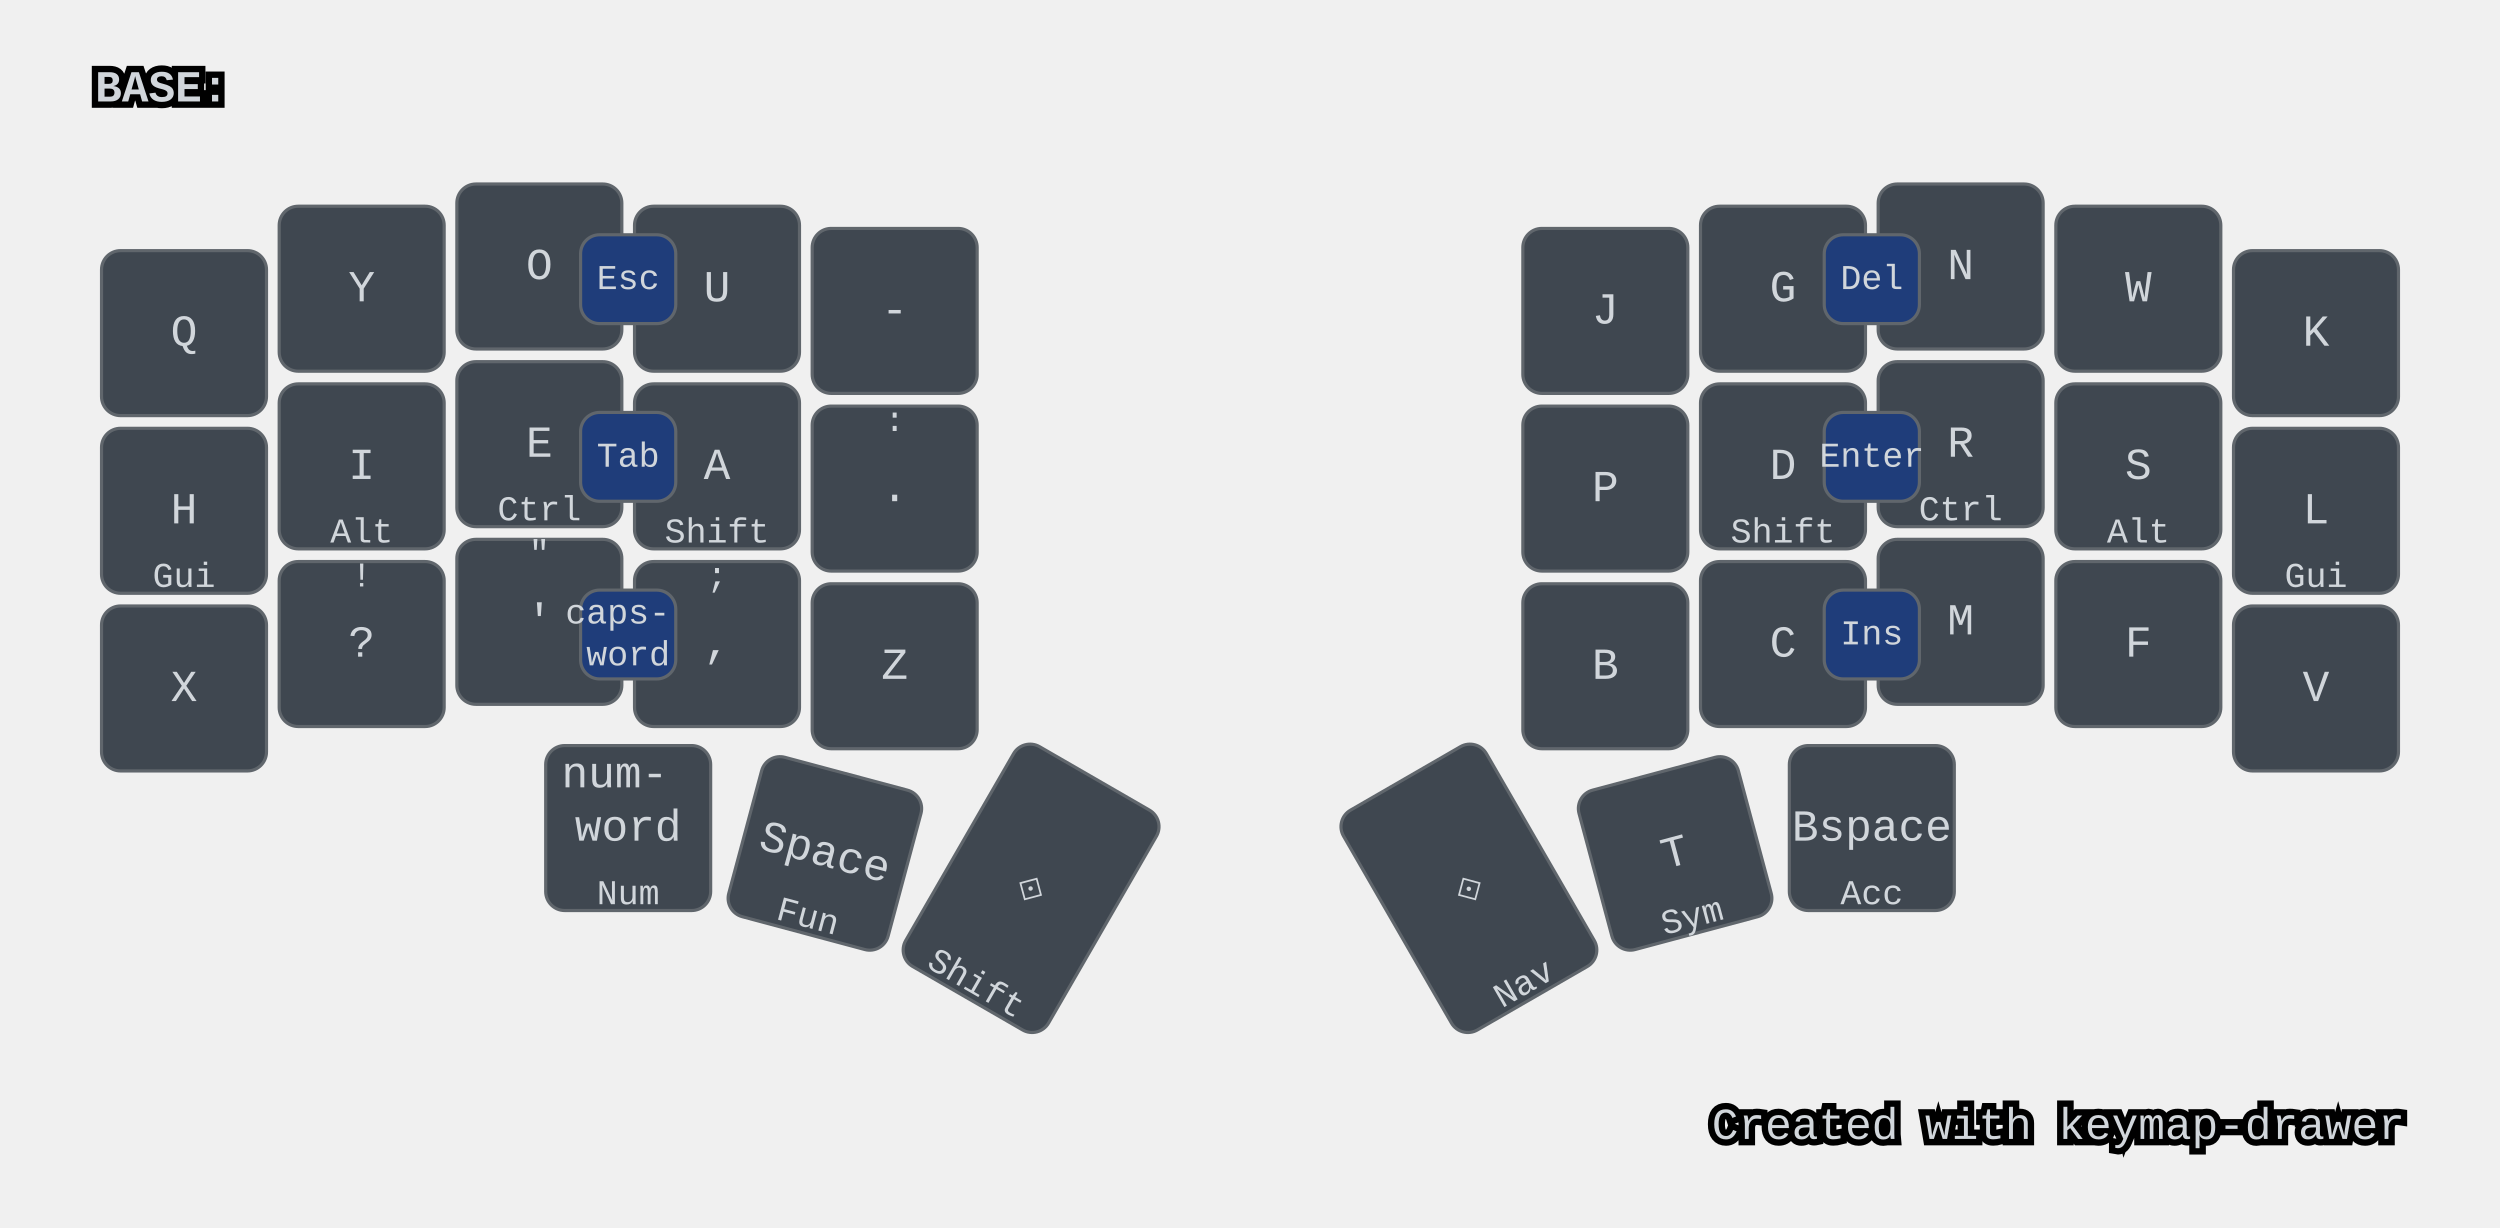
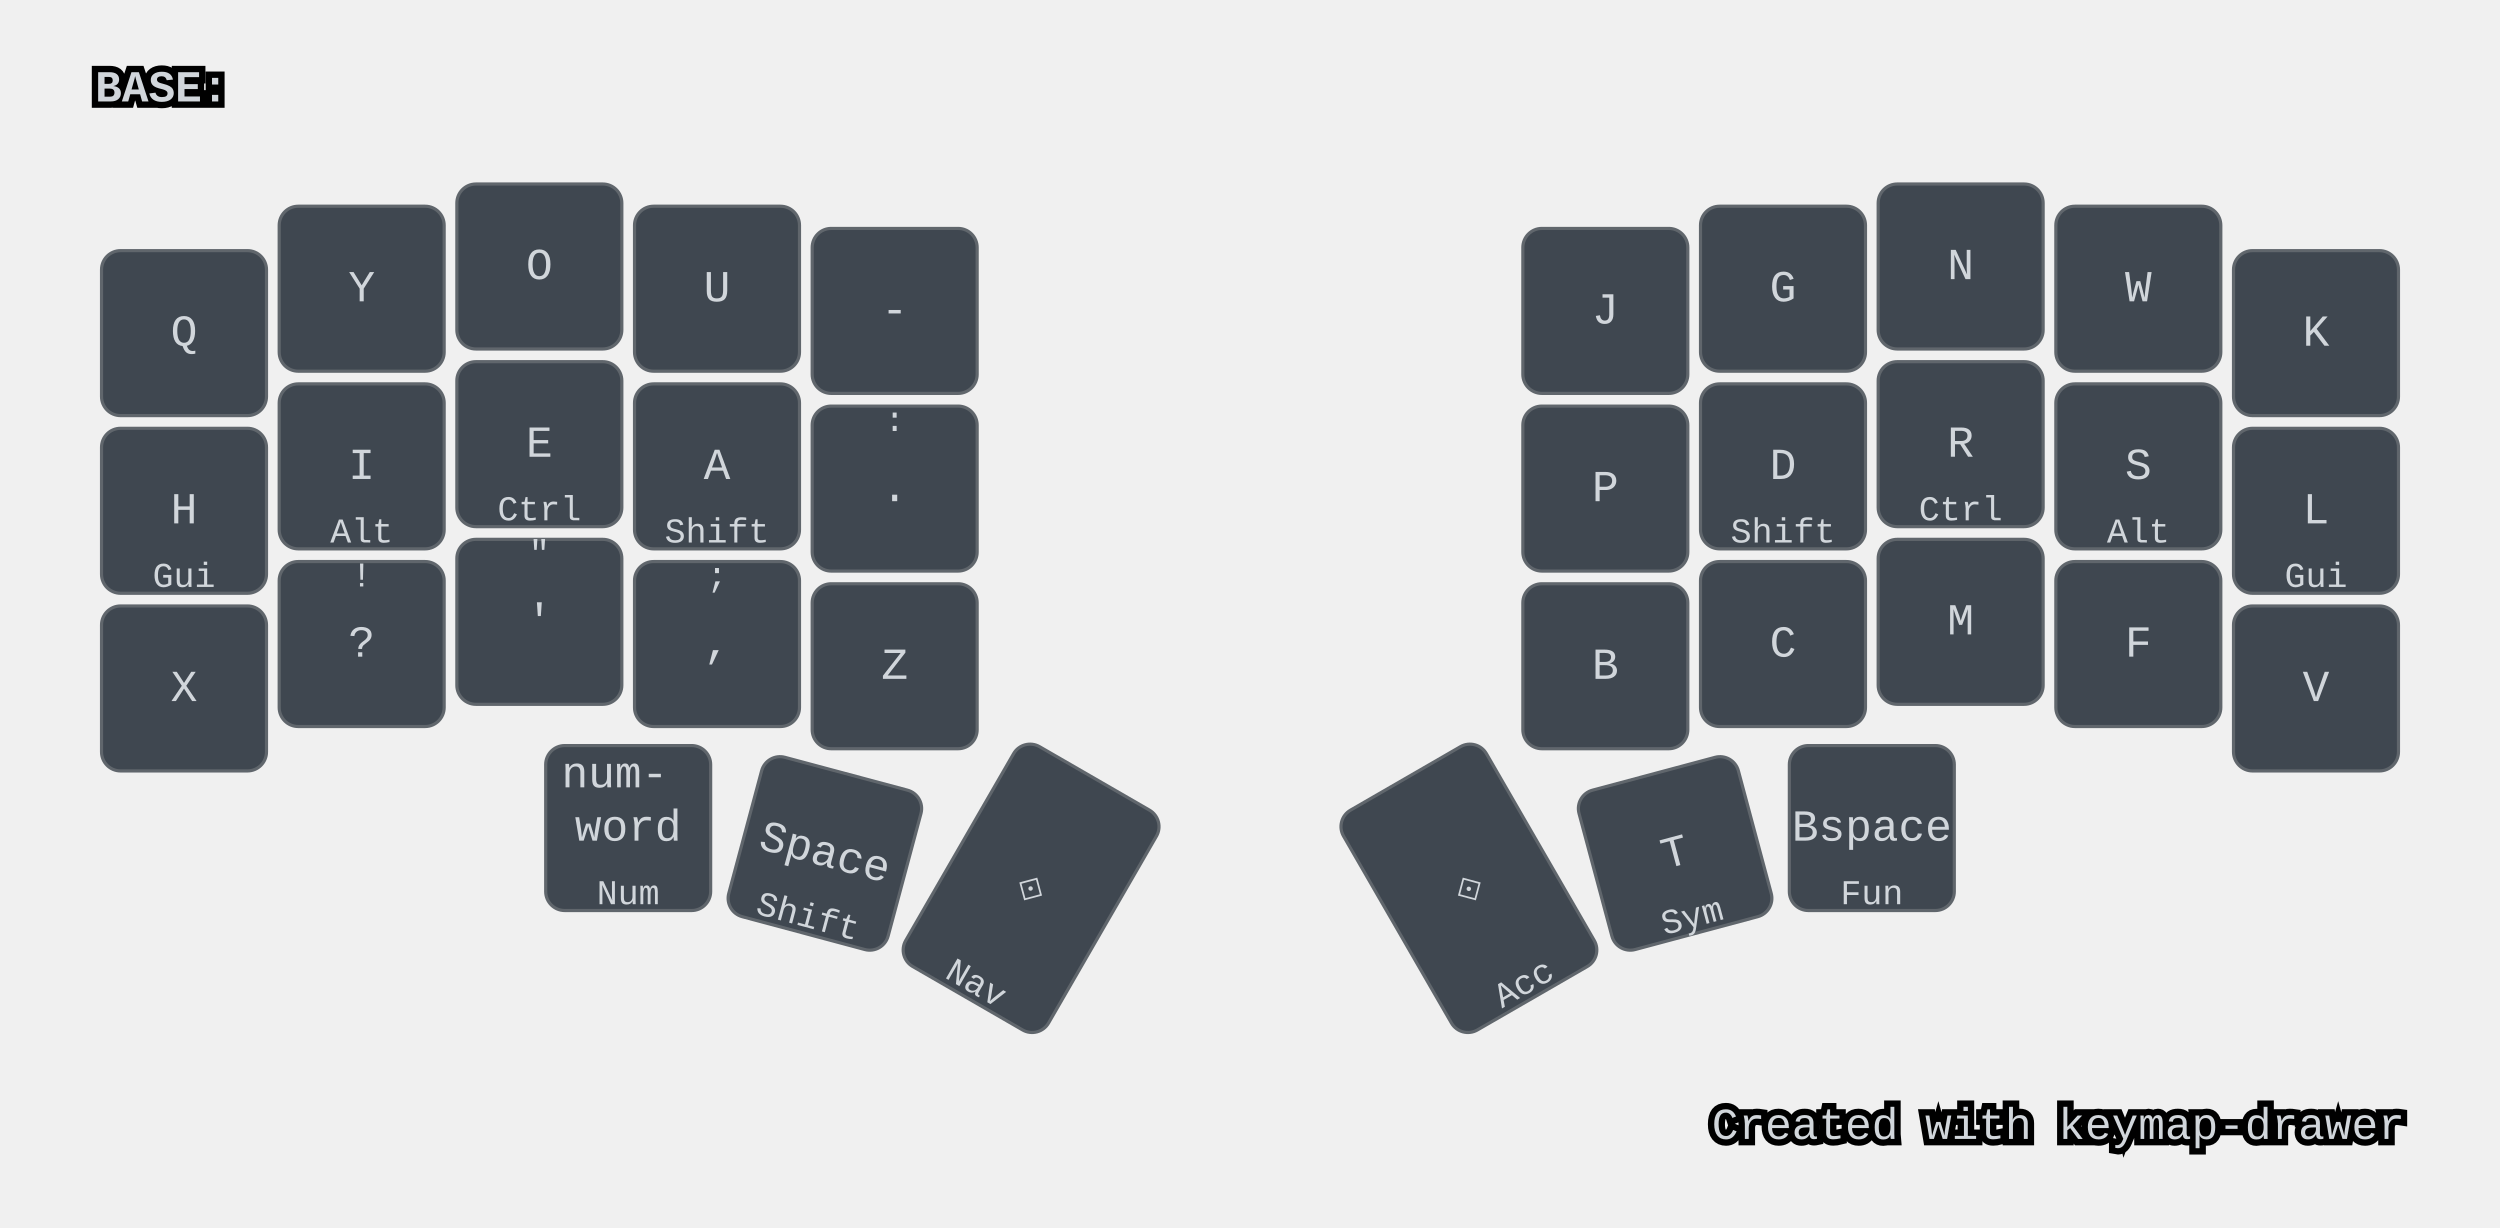
<svg xmlns="http://www.w3.org/2000/svg" width="788" height="387" viewBox="0 0 788 387" class="keymap">
  <style>/* inherit to force styles through use tags */
svg path {
    fill: inherit;
}

/* font and background color specifications */
svg.keymap {
    font-family: SFMono-Regular,Consolas,Liberation Mono,Menlo,monospace;
    font-size: 14px;
    font-kerning: normal;
    text-rendering: optimizeLegibility;
    fill: #24292e;
}

/* default key styling */
rect.key {
    fill: #f6f8fa;
}

rect.key, rect.combo {
    stroke: #c9cccf;
    stroke-width: 1;
}

/* default key side styling, only used is draw_key_sides is set */
rect.side {
    filter: brightness(90%);
}

/* color accent for combo boxes */
rect.combo, rect.combo-separate {
    fill: #cdf;
}

/* color accent for held keys */
rect.held, rect.combo.held {
    fill: #fdd;
}

/* color accent for ghost (optional) keys */
rect.ghost, rect.combo.ghost {
    stroke-dasharray: 4, 4;
    stroke-width: 2;
}

text {
    text-anchor: middle;
    dominant-baseline: middle;
}

/* styling for layer labels */
text.label {
    font-weight: bold;
    text-anchor: start;
    stroke: white;
    stroke-width: 4;
    paint-order: stroke;
}

/* styling for optional footer */
text.footer {
    text-anchor: end;
    dominant-baseline: auto;
    stroke: white;
    stroke-width: 4;
    paint-order: stroke;
}

/* styling for combo tap, and key non-tap label text */
text.combo, text.hold, text.shifted, text.left, text.right {
    font-size: 11px;
}

text.hold {
    text-anchor: middle;
    dominant-baseline: auto;
}

text.shifted {
    text-anchor: middle;
    dominant-baseline: hanging;
}

text.left {
    text-anchor: start;
}

text.right {
    text-anchor: end;
}

text.layer-activator {
    text-decoration: underline;
}

/* styling for hold/shifted label text in combo box */
text.combo.hold, text.combo.shifted, text.combo.left, text.combo.right {
    font-size: 8px;
}

/* lighter symbol for transparent keys */
text.trans {
    fill: #7b7e81;
}

/* styling for combo dendrons */
path.combo {
    stroke-width: 1;
    stroke: gray;
    fill: none;
}

/* Start Tabler Icons Cleanup */
/* cannot use height/width with glyphs */
.icon-tabler &gt; path {
    fill: inherit;
    stroke: inherit;
    stroke-width: 2;
}
/* hide tabler's default box */
.icon-tabler &gt; path[stroke="none"][fill="none"] {
    visibility: hidden;
}
/* End Tabler Icons Cleanup */

svg.keymap { fill: #d1d6db; }
rect.key { fill: #3f4750; }
rect.key, rect.combo { stroke: #60666c; }
rect.combo, rect.combo-separate { fill: #1f3d7a; }
rect.held, rect.combo.held { fill: #854747; }
text.label, text.footer { stroke: black; }
text.trans { fill: #7e8184; }
path.combo { stroke: #7f7f7f; }
- 
- 
- svg.keymap { background-color: #121212; }</style>
+ </style>
  <g transform="translate(30, 0)" class="layer-BASE">
    <text x="0" y="28" class="label" id="BASE">BASE:</text>
    <g transform="translate(0, 56)">
      <g transform="translate(28, 49)" class="key keypos-0">
        <rect rx="6" ry="6" x="-26" y="-26" width="52" height="52" class="key" />
        <text x="0" y="0" class="key tap">Q</text>
      </g>
      <g transform="translate(84, 35)" class="key keypos-1">
        <rect rx="6" ry="6" x="-26" y="-26" width="52" height="52" class="key" />
        <text x="0" y="0" class="key tap">Y</text>
      </g>
      <g transform="translate(140, 28)" class="key keypos-2">
        <rect rx="6" ry="6" x="-26" y="-26" width="52" height="52" class="key" />
        <text x="0" y="0" class="key tap">O</text>
      </g>
      <g transform="translate(196, 35)" class="key keypos-3">
        <rect rx="6" ry="6" x="-26" y="-26" width="52" height="52" class="key" />
        <text x="0" y="0" class="key tap">U</text>
      </g>
      <g transform="translate(252, 42)" class="key keypos-4">
        <rect rx="6" ry="6" x="-26" y="-26" width="52" height="52" class="key" />
        <text x="0" y="0" class="key tap">-</text>
      </g>
      <g transform="translate(476, 42)" class="key keypos-5">
        <rect rx="6" ry="6" x="-26" y="-26" width="52" height="52" class="key" />
        <text x="0" y="0" class="key tap">J</text>
      </g>
      <g transform="translate(532, 35)" class="key keypos-6">
        <rect rx="6" ry="6" x="-26" y="-26" width="52" height="52" class="key" />
        <text x="0" y="0" class="key tap">G</text>
      </g>
      <g transform="translate(588, 28)" class="key keypos-7">
        <rect rx="6" ry="6" x="-26" y="-26" width="52" height="52" class="key" />
        <text x="0" y="0" class="key tap">N</text>
      </g>
      <g transform="translate(644, 35)" class="key keypos-8">
        <rect rx="6" ry="6" x="-26" y="-26" width="52" height="52" class="key" />
        <text x="0" y="0" class="key tap">W</text>
      </g>
      <g transform="translate(700, 49)" class="key keypos-9">
        <rect rx="6" ry="6" x="-26" y="-26" width="52" height="52" class="key" />
        <text x="0" y="0" class="key tap">K</text>
      </g>
      <g transform="translate(28, 105)" class="key keypos-10">
        <rect rx="6" ry="6" x="-26" y="-26" width="52" height="52" class="key" />
        <text x="0" y="0" class="key tap">H</text>
        <text x="0" y="24" class="key hold">Gui</text>
      </g>
      <g transform="translate(84, 91)" class="key keypos-11">
        <rect rx="6" ry="6" x="-26" y="-26" width="52" height="52" class="key" />
        <text x="0" y="0" class="key tap">I</text>
        <text x="0" y="24" class="key hold">Alt</text>
      </g>
      <g transform="translate(140, 84)" class="key keypos-12">
        <rect rx="6" ry="6" x="-26" y="-26" width="52" height="52" class="key" />
        <text x="0" y="0" class="key tap">E</text>
        <text x="0" y="24" class="key hold">Ctrl</text>
      </g>
      <g transform="translate(196, 91)" class="key keypos-13">
        <rect rx="6" ry="6" x="-26" y="-26" width="52" height="52" class="key" />
        <text x="0" y="0" class="key tap">A</text>
        <text x="0" y="24" class="key hold">Shift</text>
      </g>
      <g transform="translate(252, 98)" class="key keypos-14">
        <rect rx="6" ry="6" x="-26" y="-26" width="52" height="52" class="key" />
        <text x="0" y="0" class="key tap">.</text>
        <text x="0" y="-24" class="key shifted">:</text>
      </g>
      <g transform="translate(476, 98)" class="key keypos-15">
        <rect rx="6" ry="6" x="-26" y="-26" width="52" height="52" class="key" />
        <text x="0" y="0" class="key tap">P</text>
      </g>
      <g transform="translate(532, 91)" class="key keypos-16">
        <rect rx="6" ry="6" x="-26" y="-26" width="52" height="52" class="key" />
        <text x="0" y="0" class="key tap">D</text>
        <text x="0" y="24" class="key hold">Shift</text>
      </g>
      <g transform="translate(588, 84)" class="key keypos-17">
        <rect rx="6" ry="6" x="-26" y="-26" width="52" height="52" class="key" />
        <text x="0" y="0" class="key tap">R</text>
        <text x="0" y="24" class="key hold">Ctrl</text>
      </g>
      <g transform="translate(644, 91)" class="key keypos-18">
        <rect rx="6" ry="6" x="-26" y="-26" width="52" height="52" class="key" />
        <text x="0" y="0" class="key tap">S</text>
        <text x="0" y="24" class="key hold">Alt</text>
      </g>
      <g transform="translate(700, 105)" class="key keypos-19">
        <rect rx="6" ry="6" x="-26" y="-26" width="52" height="52" class="key" />
        <text x="0" y="0" class="key tap">L</text>
        <text x="0" y="24" class="key hold">Gui</text>
      </g>
      <g transform="translate(28, 161)" class="key keypos-20">
        <rect rx="6" ry="6" x="-26" y="-26" width="52" height="52" class="key" />
        <text x="0" y="0" class="key tap">X</text>
      </g>
      <g transform="translate(84, 147)" class="key keypos-21">
        <rect rx="6" ry="6" x="-26" y="-26" width="52" height="52" class="key" />
        <text x="0" y="0" class="key tap">?</text>
        <text x="0" y="-24" class="key shifted">!</text>
      </g>
      <g transform="translate(140, 140)" class="key keypos-22">
        <rect rx="6" ry="6" x="-26" y="-26" width="52" height="52" class="key" />
        <text x="0" y="0" class="key tap">'</text>
        <text x="0" y="-24" class="key shifted">"</text>
      </g>
      <g transform="translate(196, 147)" class="key keypos-23">
        <rect rx="6" ry="6" x="-26" y="-26" width="52" height="52" class="key" />
        <text x="0" y="0" class="key tap">,</text>
        <text x="0" y="-24" class="key shifted">;</text>
      </g>
      <g transform="translate(252, 154)" class="key keypos-24">
        <rect rx="6" ry="6" x="-26" y="-26" width="52" height="52" class="key" />
        <text x="0" y="0" class="key tap">Z</text>
      </g>
      <g transform="translate(476, 154)" class="key keypos-25">
        <rect rx="6" ry="6" x="-26" y="-26" width="52" height="52" class="key" />
        <text x="0" y="0" class="key tap">B</text>
      </g>
      <g transform="translate(532, 147)" class="key keypos-26">
        <rect rx="6" ry="6" x="-26" y="-26" width="52" height="52" class="key" />
        <text x="0" y="0" class="key tap">C</text>
      </g>
      <g transform="translate(588, 140)" class="key keypos-27">
        <rect rx="6" ry="6" x="-26" y="-26" width="52" height="52" class="key" />
        <text x="0" y="0" class="key tap">M</text>
      </g>
      <g transform="translate(644, 147)" class="key keypos-28">
        <rect rx="6" ry="6" x="-26" y="-26" width="52" height="52" class="key" />
        <text x="0" y="0" class="key tap">F</text>
      </g>
      <g transform="translate(700, 161)" class="key keypos-29">
        <rect rx="6" ry="6" x="-26" y="-26" width="52" height="52" class="key" />
        <text x="0" y="0" class="key tap">V</text>
      </g>
      <g transform="translate(168, 205)" class="key keypos-30">
        <rect rx="6" ry="6" x="-26" y="-26" width="52" height="52" class="key" />
        <text x="0" y="0" class="key tap">
          <tspan x="0" dy="-1.2em">num-</tspan>
          <tspan x="0" dy="1.2em">word</tspan>
        </text>
        <text x="0" y="24" class="key hold">Num</text>
      </g>
      <g transform="translate(230, 213) rotate(15.0)" class="key keypos-31">
        <rect rx="6" ry="6" x="-26" y="-26" width="52" height="52" class="key" />
        <text x="0" y="0" class="key tap">Space</text>
-         <text x="0" y="24" class="key hold">Fun</text>
+         <text x="0" y="24" class="key hold">Shift</text>
      </g>
      <g transform="translate(295, 224) rotate(30.0)" class="key keypos-32">
        <rect rx="6" ry="6" x="-26" y="-40" width="52" height="80" class="key" />
        <text x="0" y="0" class="key tap">⟐</text>
-         <text x="0" y="38" class="key hold">Shift</text>
+         <text x="0" y="38" class="key hold">Nav</text>
      </g>
      <g transform="translate(433, 224) rotate(-30.0)" class="key keypos-33">
        <rect rx="6" ry="6" x="-26" y="-40" width="52" height="80" class="key" />
        <text x="0" y="0" class="key tap">⟐</text>
-         <text x="0" y="38" class="key hold">Nav</text>
+         <text x="0" y="38" class="key hold">Acc</text>
      </g>
      <g transform="translate(498, 213) rotate(-15.0)" class="key keypos-34">
        <rect rx="6" ry="6" x="-26" y="-26" width="52" height="52" class="key" />
        <text x="0" y="0" class="key tap">T</text>
        <text x="0" y="24" class="key hold">Sym</text>
      </g>
      <g transform="translate(560, 205)" class="key keypos-35">
        <rect rx="6" ry="6" x="-26" y="-26" width="52" height="52" class="key" />
        <text x="0" y="0" class="key tap">Bspace</text>
-         <text x="0" y="24" class="key hold">Acc</text>
-       </g>
-       <g class="combo combopos-0">
-         <rect rx="6" ry="6" x="153" y="18" width="30" height="28" class="combo" />
-         <text x="168" y="32" class="combo tap">Esc</text>
-       </g>
-       <g class="combo combopos-1">
-         <rect rx="6" ry="6" x="153" y="74" width="30" height="28" class="combo" />
-         <text x="168" y="88" class="combo tap">Tab</text>
-       </g>
-       <g class="combo combopos-2">
-         <rect rx="6" ry="6" x="153" y="130" width="30" height="28" class="combo" />
-         <text x="168" y="144" class="combo tap">
-           <tspan x="168" dy="-0.6em">caps-</tspan>
-           <tspan x="168" dy="1.2em">word</tspan>
-         </text>
-       </g>
-       <g class="combo combopos-3">
-         <rect rx="6" ry="6" x="545" y="18" width="30" height="28" class="combo" />
-         <text x="560" y="32" class="combo tap">Del</text>
-       </g>
-       <g class="combo combopos-4">
-         <rect rx="6" ry="6" x="545" y="74" width="30" height="28" class="combo" />
-         <text x="560" y="88" class="combo tap">Enter</text>
-       </g>
-       <g class="combo combopos-5">
-         <rect rx="6" ry="6" x="545" y="130" width="30" height="28" class="combo" />
-         <text x="560" y="144" class="combo tap">Ins</text>
+         <text x="0" y="24" class="key hold">Fun</text>
      </g>
    </g>
  </g>
  <text x="758.0" y="359.0" class="footer">Created with <a href="https://github.com/caksoylar/keymap-drawer">keymap-drawer</a>
  </text>
</svg>
